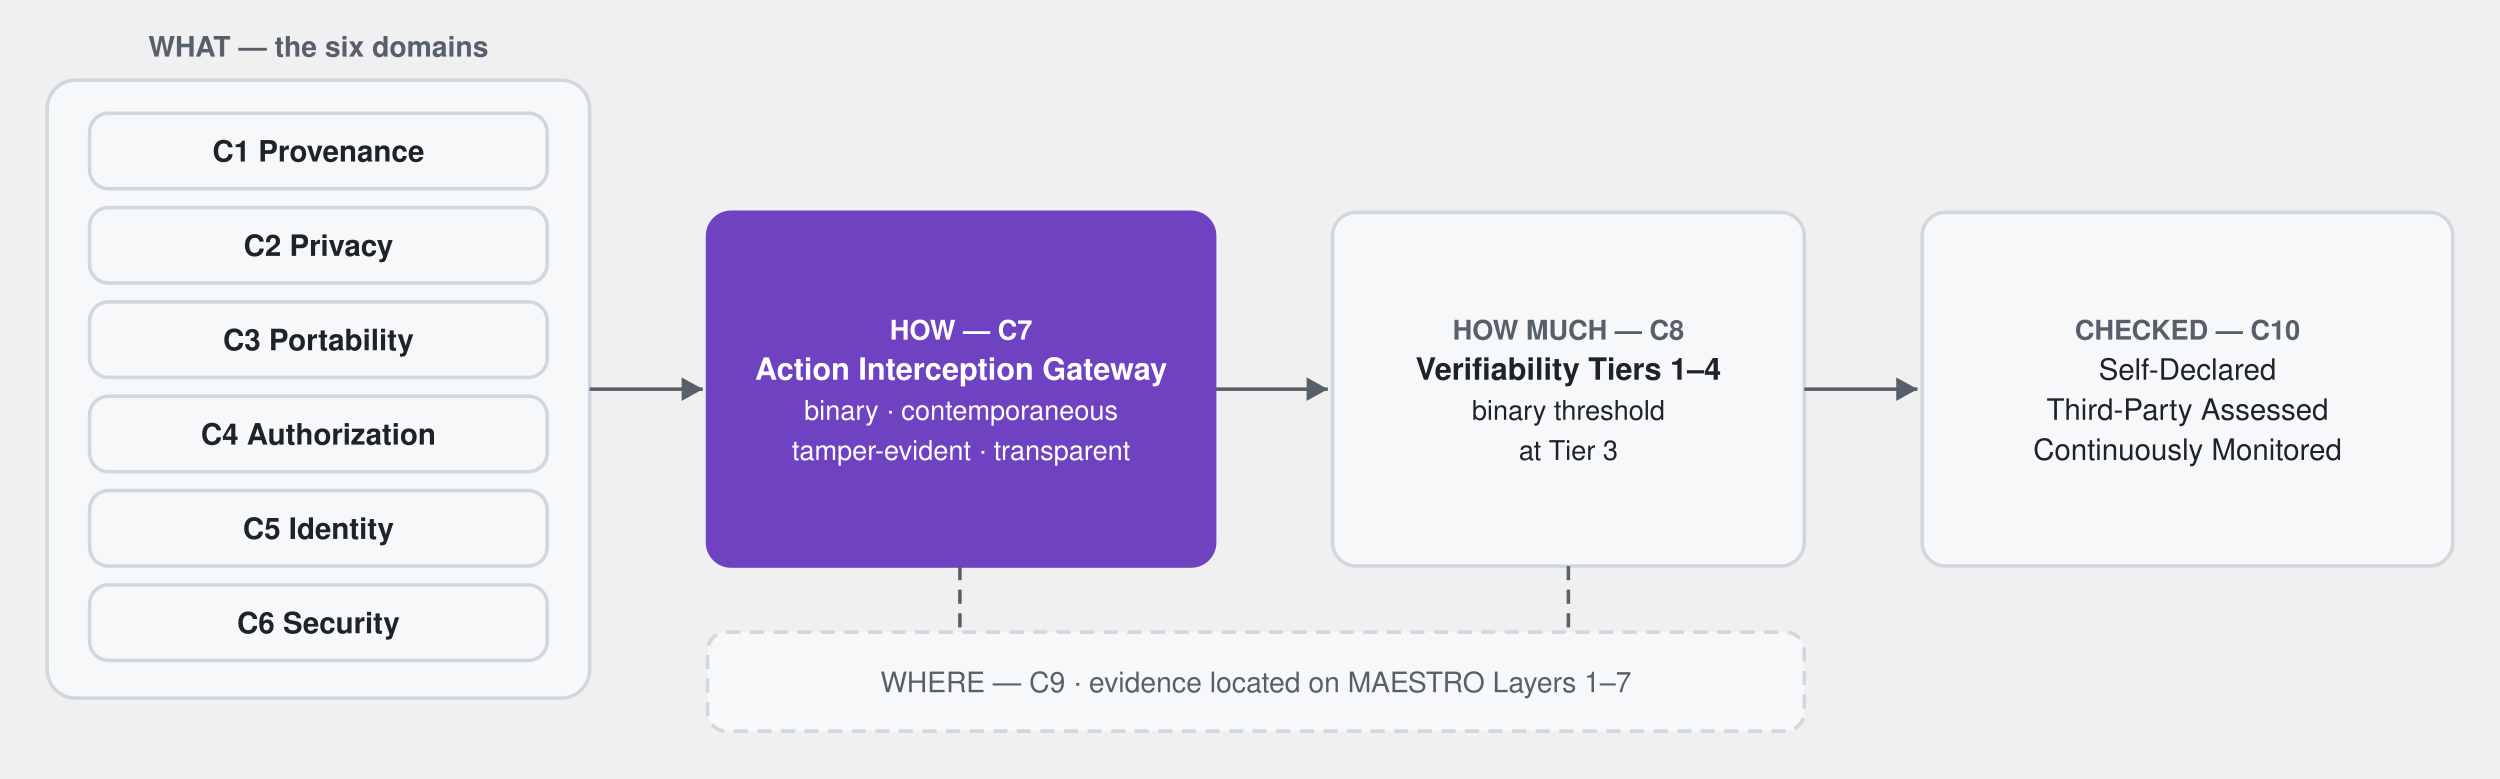
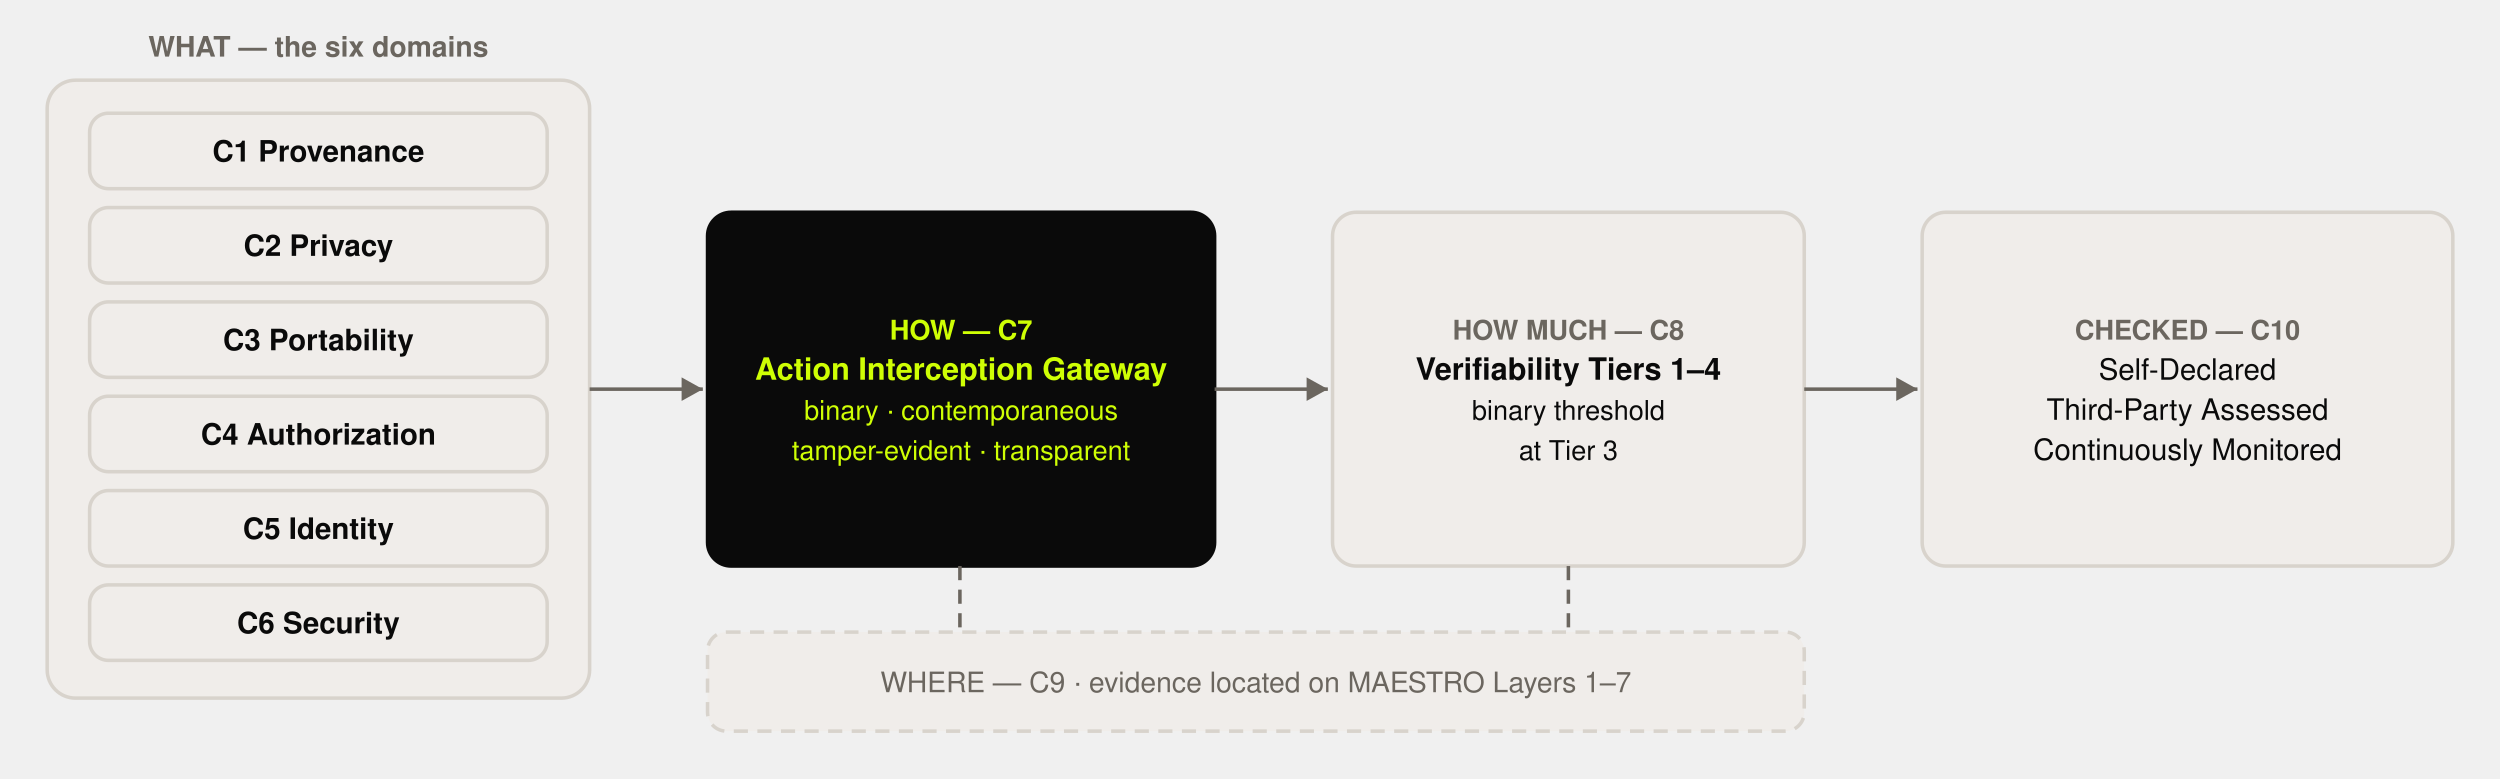
- <svg xmlns="http://www.w3.org/2000/svg" width="1060" height="330" viewBox="0 0 1060 330" font-family="-apple-system,'Segoe UI',Helvetica,Arial,sans-serif">
-   <text x="135" y="24" font-size="12" fill="#57606a" font-weight="600" text-anchor="middle">WHAT — the six domains</text>
-   <rect x="20" y="34" width="230" height="262" rx="12" fill="#f6f8fa" stroke="#d0d7de" stroke-width="1.5" />
-   <rect x="38" y="48" width="194" height="32" rx="8" fill="#f6f8fa" stroke="#d0d7de" stroke-width="1.5" />
-   <text x="135.0" y="68.5" font-size="12.5" fill="#1f2328" font-weight="600" text-anchor="middle">C1  Provenance</text>
-   <rect x="38" y="88" width="194" height="32" rx="8" fill="#f6f8fa" stroke="#d0d7de" stroke-width="1.5" />
-   <text x="135.0" y="108.5" font-size="12.5" fill="#1f2328" font-weight="600" text-anchor="middle">C2  Privacy</text>
-   <rect x="38" y="128" width="194" height="32" rx="8" fill="#f6f8fa" stroke="#d0d7de" stroke-width="1.5" />
-   <text x="135.0" y="148.5" font-size="12.5" fill="#1f2328" font-weight="600" text-anchor="middle">C3  Portability</text>
-   <rect x="38" y="168" width="194" height="32" rx="8" fill="#f6f8fa" stroke="#d0d7de" stroke-width="1.5" />
-   <text x="135.0" y="188.5" font-size="12.5" fill="#1f2328" font-weight="600" text-anchor="middle">C4  Authorization</text>
-   <rect x="38" y="208" width="194" height="32" rx="8" fill="#f6f8fa" stroke="#d0d7de" stroke-width="1.5" />
-   <text x="135.0" y="228.5" font-size="12.5" fill="#1f2328" font-weight="600" text-anchor="middle">C5  Identity</text>
-   <rect x="38" y="248" width="194" height="32" rx="8" fill="#f6f8fa" stroke="#d0d7de" stroke-width="1.5" />
-   <text x="135.0" y="268.5" font-size="12.5" fill="#1f2328" font-weight="600" text-anchor="middle">C6  Security</text>
-   <rect x="300" y="90" width="215" height="150" rx="10" fill="#6f42c1" stroke="#6f42c1" stroke-width="1.5" />
-   <text x="407.5" y="144.0" font-size="11.5" fill="#ffffff" font-weight="600" text-anchor="middle">HOW — C7</text>
-   <text x="407.5" y="161.0" font-size="13" fill="#ffffff" font-weight="600" text-anchor="middle">Action Interception Gateway</text>
-   <text x="407.5" y="178.0" font-size="11.5" fill="#ffffff" text-anchor="middle">binary · contemporaneous</text>
-   <text x="407.5" y="195.0" font-size="11.5" fill="#ffffff" text-anchor="middle">tamper-evident · transparent</text>
-   <rect x="565" y="90" width="200" height="150" rx="10" fill="#f6f8fa" stroke="#d0d7de" stroke-width="1.5" />
-   <text x="665.0" y="144.0" font-size="11.5" fill="#57606a" font-weight="600" text-anchor="middle">HOW MUCH — C8</text>
-   <text x="665.0" y="161.0" font-size="13" fill="#1f2328" font-weight="600" text-anchor="middle">Verifiability Tiers 1–4</text>
-   <text x="665.0" y="178.0" font-size="11.5" fill="#1f2328" text-anchor="middle">binary threshold</text>
-   <text x="665.0" y="195.0" font-size="11.5" fill="#1f2328" text-anchor="middle">at Tier 3</text>
-   <rect x="815" y="90" width="225" height="150" rx="10" fill="#f6f8fa" stroke="#d0d7de" stroke-width="1.5" />
-   <text x="927.5" y="144.0" font-size="11.5" fill="#57606a" font-weight="600" text-anchor="middle">CHECKED — C10</text>
-   <text x="927.5" y="161.0" font-size="12.5" fill="#1f2328" text-anchor="middle">Self-Declared</text>
-   <text x="927.5" y="178.0" font-size="12.5" fill="#1f2328" text-anchor="middle">Third-Party Assessed</text>
-   <text x="927.5" y="195.0" font-size="12.5" fill="#1f2328" text-anchor="middle">Continuously Monitored</text>
-   <line x1="250" y1="165" x2="298" y2="165" stroke="#57606a" stroke-width="1.5" />
-   <polygon points="298,165 289,160 289,170" fill="#57606a" />
-   <line x1="515" y1="165" x2="563" y2="165" stroke="#57606a" stroke-width="1.5" />
-   <polygon points="563,165 554,160 554,170" fill="#57606a" />
-   <line x1="765" y1="165" x2="813" y2="165" stroke="#57606a" stroke-width="1.5" />
-   <polygon points="813,165 804,160 804,170" fill="#57606a" />
-   <rect x="300" y="268" width="465" height="42" rx="8" fill="#f6f8fa" stroke="#d0d7de" stroke-width="1.5" stroke-dasharray="6 4" />
-   <text x="532.5" y="293.5" font-size="12" fill="#57606a" text-anchor="middle">WHERE — C9 · evidence located on MAESTRO Layers 1–7</text>
-   <line x1="407" y1="240" x2="407" y2="268" stroke="#57606a" stroke-width="1.5" stroke-dasharray="6 4" />
-   <line x1="665" y1="240" x2="665" y2="268" stroke="#57606a" stroke-width="1.5" stroke-dasharray="6 4" />
+ <svg xmlns="http://www.w3.org/2000/svg" width="1060" height="330" viewBox="0 0 1060 330" font-family="Montserrat,'Source Sans 3',-apple-system,'Segoe UI',Helvetica,Arial,sans-serif">
+   <text x="135" y="24" font-size="12" fill="#6b665f" font-weight="600" text-anchor="middle">WHAT — the six domains</text>
+   <rect x="20" y="34" width="230" height="262" rx="12" fill="#f0edea" stroke="#d8d3cc" stroke-width="1.5" />
+   <rect x="38" y="48" width="194" height="32" rx="8" fill="#f0edea" stroke="#d8d3cc" stroke-width="1.5" />
+   <text x="135.0" y="68.5" font-size="12.5" fill="#0a0a0a" font-weight="600" text-anchor="middle">C1  Provenance</text>
+   <rect x="38" y="88" width="194" height="32" rx="8" fill="#f0edea" stroke="#d8d3cc" stroke-width="1.5" />
+   <text x="135.0" y="108.5" font-size="12.5" fill="#0a0a0a" font-weight="600" text-anchor="middle">C2  Privacy</text>
+   <rect x="38" y="128" width="194" height="32" rx="8" fill="#f0edea" stroke="#d8d3cc" stroke-width="1.5" />
+   <text x="135.0" y="148.5" font-size="12.5" fill="#0a0a0a" font-weight="600" text-anchor="middle">C3  Portability</text>
+   <rect x="38" y="168" width="194" height="32" rx="8" fill="#f0edea" stroke="#d8d3cc" stroke-width="1.5" />
+   <text x="135.0" y="188.5" font-size="12.5" fill="#0a0a0a" font-weight="600" text-anchor="middle">C4  Authorization</text>
+   <rect x="38" y="208" width="194" height="32" rx="8" fill="#f0edea" stroke="#d8d3cc" stroke-width="1.5" />
+   <text x="135.0" y="228.5" font-size="12.5" fill="#0a0a0a" font-weight="600" text-anchor="middle">C5  Identity</text>
+   <rect x="38" y="248" width="194" height="32" rx="8" fill="#f0edea" stroke="#d8d3cc" stroke-width="1.5" />
+   <text x="135.0" y="268.5" font-size="12.5" fill="#0a0a0a" font-weight="600" text-anchor="middle">C6  Security</text>
+   <rect x="300" y="90" width="215" height="150" rx="10" fill="#0a0a0a" stroke="#0a0a0a" stroke-width="1.5" />
+   <text x="407.5" y="144.0" font-size="11.5" fill="#cfff04" font-weight="600" text-anchor="middle">HOW — C7</text>
+   <text x="407.5" y="161.0" font-size="13" fill="#cfff04" font-weight="600" text-anchor="middle">Action Interception Gateway</text>
+   <text x="407.5" y="178.0" font-size="11.5" fill="#cfff04" text-anchor="middle">binary · contemporaneous</text>
+   <text x="407.5" y="195.0" font-size="11.5" fill="#cfff04" text-anchor="middle">tamper-evident · transparent</text>
+   <rect x="565" y="90" width="200" height="150" rx="10" fill="#f0edea" stroke="#d8d3cc" stroke-width="1.5" />
+   <text x="665.0" y="144.0" font-size="11.5" fill="#6b665f" font-weight="600" text-anchor="middle">HOW MUCH — C8</text>
+   <text x="665.0" y="161.0" font-size="13" fill="#0a0a0a" font-weight="600" text-anchor="middle">Verifiability Tiers 1–4</text>
+   <text x="665.0" y="178.0" font-size="11.5" fill="#0a0a0a" text-anchor="middle">binary threshold</text>
+   <text x="665.0" y="195.0" font-size="11.5" fill="#0a0a0a" text-anchor="middle">at Tier 3</text>
+   <rect x="815" y="90" width="225" height="150" rx="10" fill="#f0edea" stroke="#d8d3cc" stroke-width="1.5" />
+   <text x="927.5" y="144.0" font-size="11.5" fill="#6b665f" font-weight="600" text-anchor="middle">CHECKED — C10</text>
+   <text x="927.5" y="161.0" font-size="12.5" fill="#0a0a0a" text-anchor="middle">Self-Declared</text>
+   <text x="927.5" y="178.0" font-size="12.5" fill="#0a0a0a" text-anchor="middle">Third-Party Assessed</text>
+   <text x="927.5" y="195.0" font-size="12.5" fill="#0a0a0a" text-anchor="middle">Continuously Monitored</text>
+   <line x1="250" y1="165" x2="298" y2="165" stroke="#6b665f" stroke-width="1.5" />
+   <polygon points="298,165 289,160 289,170" fill="#6b665f" />
+   <line x1="515" y1="165" x2="563" y2="165" stroke="#6b665f" stroke-width="1.5" />
+   <polygon points="563,165 554,160 554,170" fill="#6b665f" />
+   <line x1="765" y1="165" x2="813" y2="165" stroke="#6b665f" stroke-width="1.5" />
+   <polygon points="813,165 804,160 804,170" fill="#6b665f" />
+   <rect x="300" y="268" width="465" height="42" rx="8" fill="#f0edea" stroke="#d8d3cc" stroke-width="1.5" stroke-dasharray="6 4" />
+   <text x="532.5" y="293.5" font-size="12" fill="#6b665f" text-anchor="middle">WHERE — C9 · evidence located on MAESTRO Layers 1–7</text>
+   <line x1="407" y1="240" x2="407" y2="268" stroke="#6b665f" stroke-width="1.5" stroke-dasharray="6 4" />
+   <line x1="665" y1="240" x2="665" y2="268" stroke="#6b665f" stroke-width="1.5" stroke-dasharray="6 4" />
</svg>
